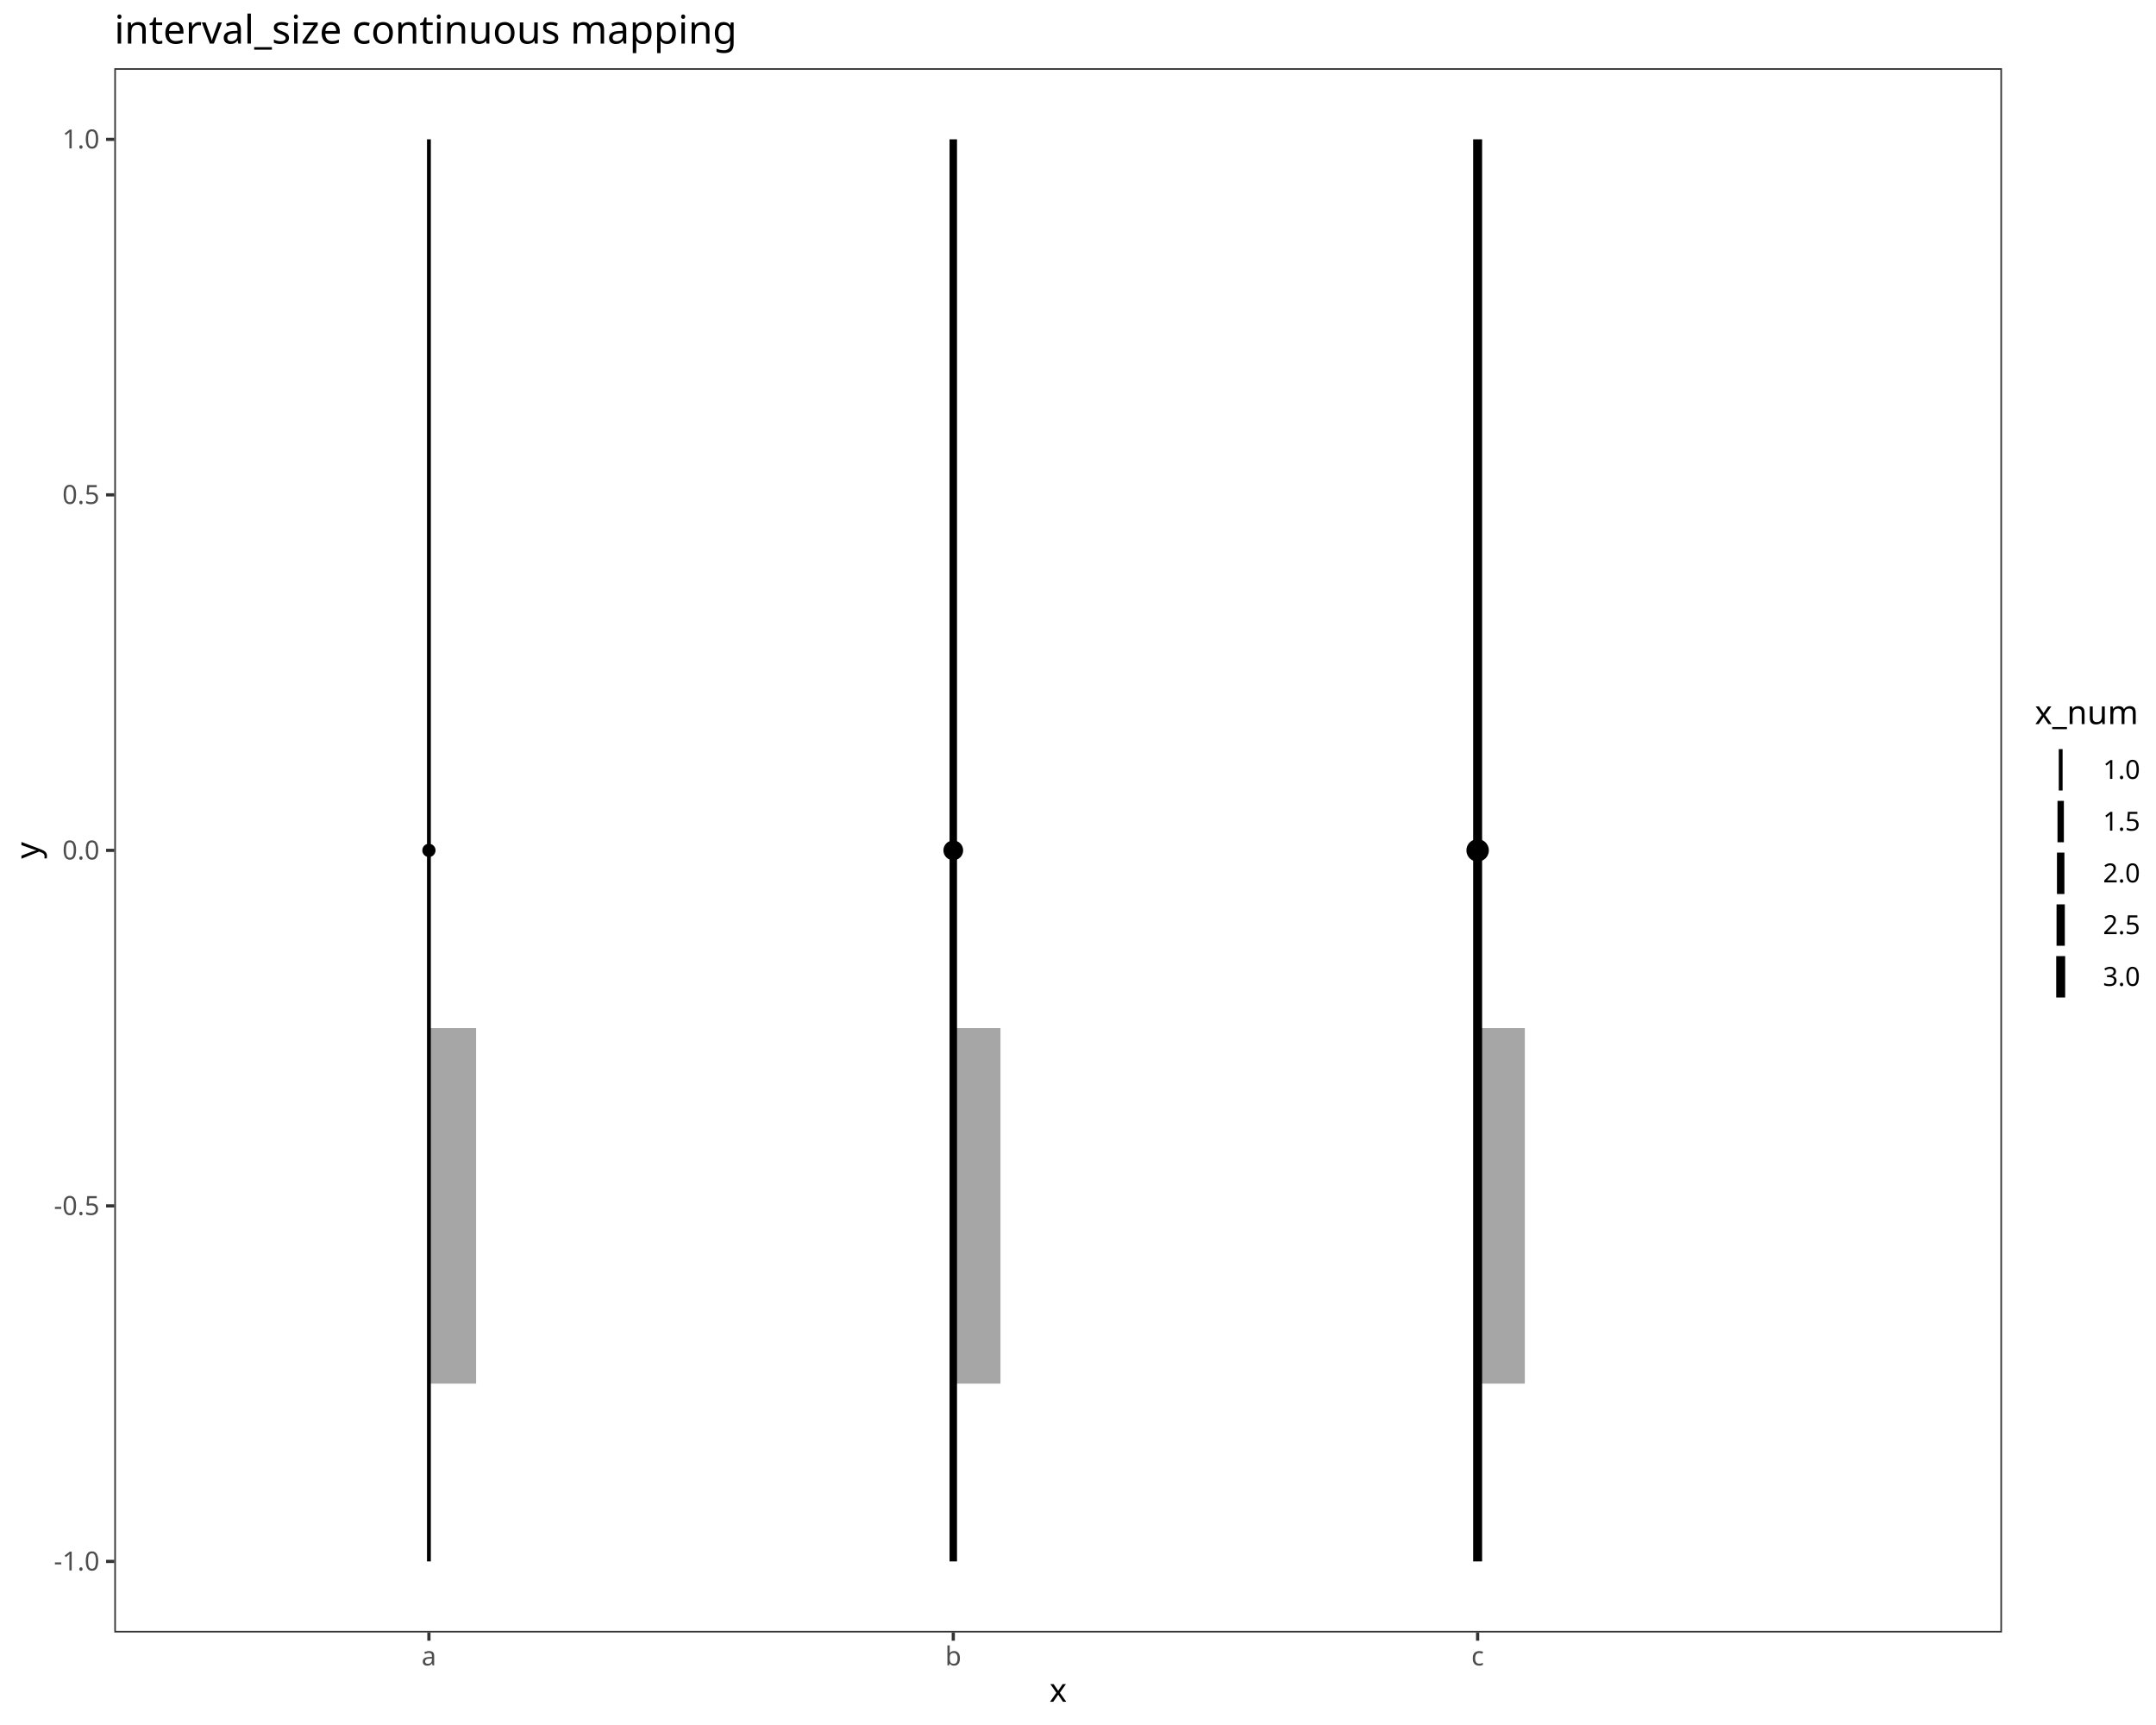
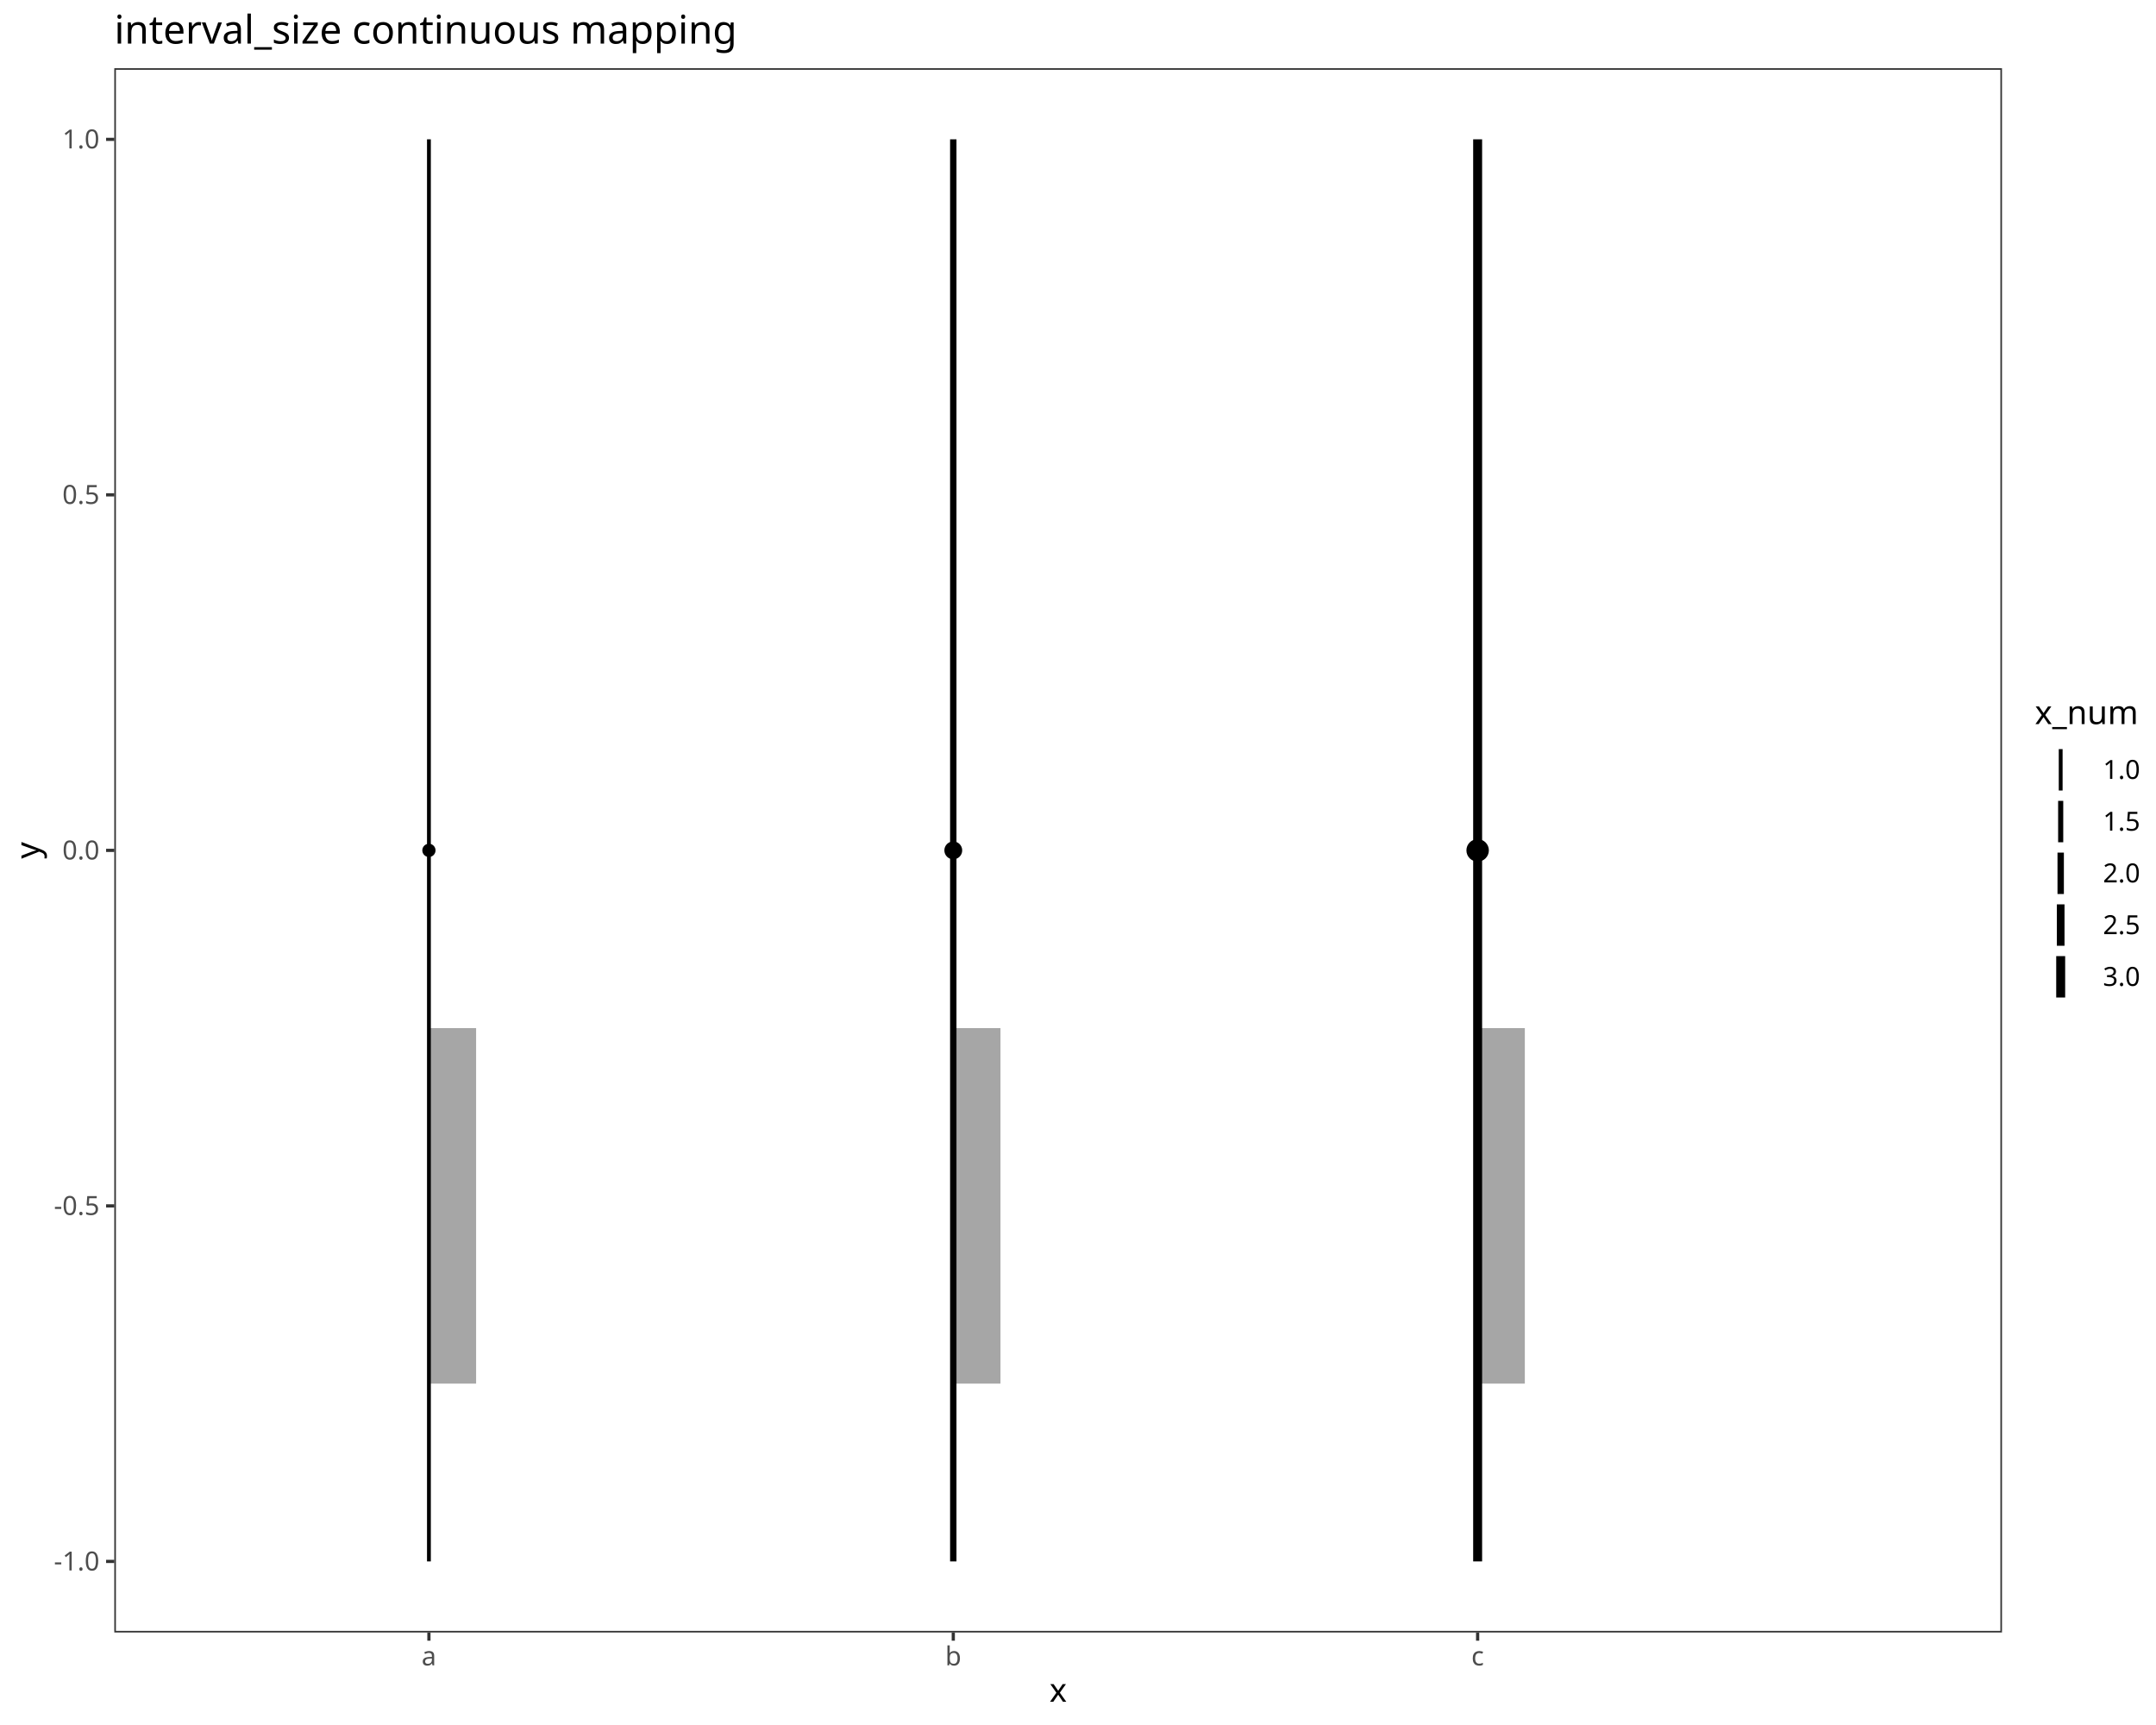
<svg xmlns="http://www.w3.org/2000/svg" class="svglite" data-engine-version="2.0" width="720.00pt" height="576.00pt" viewBox="0 0 720.00 576.00">
  <defs>
    <style type="text/css">
    .svglite line, .svglite polyline, .svglite polygon, .svglite path, .svglite rect, .svglite circle {
      fill: none;
      stroke: #000000;
      stroke-linecap: round;
      stroke-linejoin: round;
      stroke-miterlimit: 10.00;
    }
  </style>
  </defs>
  <rect width="100%" height="100%" style="stroke: none; fill: #FFFFFF;" />
  <defs>
    <clipPath id="cpMC4wMHw3MjAuMDB8MC4wMHw1NzYuMDA=">
      <rect x="0.00" y="0.00" width="720.00" height="576.00" />
    </clipPath>
  </defs>
  <g clip-path="url(#cpMC4wMHw3MjAuMDB8MC4wMHw1NzYuMDA=)">
    <rect x="0.00" y="0.00" width="720.00" height="576.00" style="stroke-width: 1.07; stroke: #FFFFFF; fill: #FFFFFF;" />
  </g>
  <defs>
    <clipPath id="cpMzguMTd8NjY4LjU3fDIyLjc4fDU0NS4xMQ==">
      <rect x="38.17" y="22.78" width="630.40" height="522.33" />
    </clipPath>
  </defs>
  <g clip-path="url(#cpMzguMTd8NjY4LjU3fDIyLjc4fDU0NS4xMQ==)">
    <rect x="38.17" y="22.78" width="630.40" height="522.33" style="stroke-width: 1.07; stroke: none; fill: #FFFFFF;" />
    <polygon points="509.22,462.01 509.22,343.30 493.46,343.30 493.46,462.01 " style="stroke-width: 2.13; stroke: none; fill: #A6A6A6;" />
    <polygon points="334.11,462.01 334.11,343.30 318.35,343.30 318.35,462.01 " style="stroke-width: 2.13; stroke: none; fill: #A6A6A6;" />
    <polygon points="159.00,462.01 159.00,343.30 143.24,343.30 143.24,462.01 " style="stroke-width: 2.13; stroke: none; fill: #A6A6A6;" />
    <line x1="143.24" y1="521.37" x2="143.24" y2="46.53" style="stroke-width: 1.28; stroke-linecap: butt;" />
-     <line x1="318.35" y1="521.37" x2="318.35" y2="46.53" style="stroke-width: 2.49; stroke-linecap: butt;" />
+     <line x1="318.35" y1="521.37" x2="318.35" y2="46.53" style="stroke-width: 2.13; stroke-linecap: butt;" />
    <line x1="493.46" y1="521.37" x2="493.46" y2="46.53" style="stroke-width: 2.99; stroke-linecap: butt;" />
    <circle cx="143.24" cy="283.95" r="1.68" style="stroke-width: 1.06; fill: #000000;" />
-     <circle cx="318.35" cy="283.95" r="2.77" style="stroke-width: 1.06; fill: #000000;" />
+     <circle cx="318.35" cy="283.95" r="2.45" style="stroke-width: 1.06; fill: #000000;" />
    <circle cx="493.46" cy="283.95" r="3.22" style="stroke-width: 1.06; fill: #000000;" />
    <rect x="38.17" y="22.78" width="630.40" height="522.33" style="stroke-width: 1.07; stroke: #333333;" />
  </g>
  <g clip-path="url(#cpMC4wMHw3MjAuMDB8MC4wMHw1NzYuMDA=)">
    <text x="33.24" y="524.40" text-anchor="end" style="font-size: 8.80px; fill: #4D4D4D; font-family: sans;" textLength="15.16px" lengthAdjust="spacingAndGlyphs">-1.0</text>
    <text x="33.24" y="405.69" text-anchor="end" style="font-size: 8.80px; fill: #4D4D4D; font-family: sans;" textLength="15.16px" lengthAdjust="spacingAndGlyphs">-0.5</text>
    <text x="33.24" y="286.98" text-anchor="end" style="font-size: 8.80px; fill: #4D4D4D; font-family: sans;" textLength="12.23px" lengthAdjust="spacingAndGlyphs">0.0</text>
    <text x="33.24" y="168.26" text-anchor="end" style="font-size: 8.80px; fill: #4D4D4D; font-family: sans;" textLength="12.23px" lengthAdjust="spacingAndGlyphs">0.5</text>
    <text x="33.24" y="49.55" text-anchor="end" style="font-size: 8.80px; fill: #4D4D4D; font-family: sans;" textLength="12.23px" lengthAdjust="spacingAndGlyphs">1.0</text>
    <polyline points="35.43,521.37 38.17,521.37 " style="stroke-width: 1.07; stroke: #333333; stroke-linecap: butt;" />
    <polyline points="35.43,402.66 38.17,402.66 " style="stroke-width: 1.07; stroke: #333333; stroke-linecap: butt;" />
    <polyline points="35.43,283.95 38.17,283.95 " style="stroke-width: 1.07; stroke: #333333; stroke-linecap: butt;" />
    <polyline points="35.43,165.24 38.17,165.24 " style="stroke-width: 1.07; stroke: #333333; stroke-linecap: butt;" />
    <polyline points="35.43,46.53 38.17,46.53 " style="stroke-width: 1.07; stroke: #333333; stroke-linecap: butt;" />
    <polyline points="143.24,547.85 143.24,545.11 " style="stroke-width: 1.07; stroke: #333333; stroke-linecap: butt;" />
    <polyline points="318.35,547.85 318.35,545.11 " style="stroke-width: 1.07; stroke: #333333; stroke-linecap: butt;" />
    <polyline points="493.46,547.85 493.46,545.11 " style="stroke-width: 1.07; stroke: #333333; stroke-linecap: butt;" />
    <text x="143.24" y="556.10" text-anchor="middle" style="font-size: 8.80px; fill: #4D4D4D; font-family: sans;" textLength="4.89px" lengthAdjust="spacingAndGlyphs">a</text>
    <text x="318.35" y="556.10" text-anchor="middle" style="font-size: 8.80px; fill: #4D4D4D; font-family: sans;" textLength="4.89px" lengthAdjust="spacingAndGlyphs">b</text>
    <text x="493.46" y="556.10" text-anchor="middle" style="font-size: 8.80px; fill: #4D4D4D; font-family: sans;" textLength="4.40px" lengthAdjust="spacingAndGlyphs">c</text>
    <text x="353.37" y="568.24" text-anchor="middle" style="font-size: 11.00px; font-family: sans;" textLength="5.50px" lengthAdjust="spacingAndGlyphs">x</text>
    <text transform="translate(13.05,283.95) rotate(-90)" text-anchor="middle" style="font-size: 11.00px; font-family: sans;" textLength="5.50px" lengthAdjust="spacingAndGlyphs">y</text>
    <rect x="679.53" y="233.08" width="34.99" height="101.73" style="stroke-width: 1.07; stroke: none; fill: #FFFFFF;" />
    <text x="679.53" y="241.79" style="font-size: 11.00px; font-family: sans;" textLength="33.03px" lengthAdjust="spacingAndGlyphs">x_num</text>
    <rect x="679.53" y="248.41" width="17.28" height="17.28" style="stroke-width: 1.07; stroke: none; fill: #FFFFFF;" />
    <line x1="688.17" y1="263.97" x2="688.17" y2="250.14" style="stroke-width: 1.28; stroke-linecap: butt;" />
    <rect x="679.53" y="265.69" width="17.28" height="17.28" style="stroke-width: 1.07; stroke: none; fill: #FFFFFF;" />
-     <line x1="688.17" y1="281.25" x2="688.17" y2="267.42" style="stroke-width: 2.13; stroke-linecap: butt;" />
+     <line x1="688.17" y1="281.25" x2="688.17" y2="267.42" style="stroke-width: 1.71; stroke-linecap: butt;" />
    <rect x="679.53" y="282.97" width="17.28" height="17.28" style="stroke-width: 1.07; stroke: none; fill: #FFFFFF;" />
-     <line x1="688.17" y1="298.53" x2="688.17" y2="284.70" style="stroke-width: 2.49; stroke-linecap: butt;" />
+     <line x1="688.17" y1="298.53" x2="688.17" y2="284.70" style="stroke-width: 2.13; stroke-linecap: butt;" />
    <rect x="679.53" y="300.25" width="17.28" height="17.28" style="stroke-width: 1.07; stroke: none; fill: #FFFFFF;" />
-     <line x1="688.17" y1="315.81" x2="688.17" y2="301.98" style="stroke-width: 2.76; stroke-linecap: butt;" />
+     <line x1="688.17" y1="315.81" x2="688.17" y2="301.98" style="stroke-width: 2.56; stroke-linecap: butt;" />
    <rect x="679.53" y="317.53" width="17.28" height="17.28" style="stroke-width: 1.07; stroke: none; fill: #FFFFFF;" />
    <line x1="688.17" y1="333.09" x2="688.17" y2="319.26" style="stroke-width: 2.99; stroke-linecap: butt;" />
    <text x="702.29" y="260.08" style="font-size: 8.80px; font-family: sans;" textLength="12.23px" lengthAdjust="spacingAndGlyphs">1.0</text>
    <text x="702.29" y="277.36" style="font-size: 8.80px; font-family: sans;" textLength="12.23px" lengthAdjust="spacingAndGlyphs">1.5</text>
    <text x="702.29" y="294.64" style="font-size: 8.80px; font-family: sans;" textLength="12.23px" lengthAdjust="spacingAndGlyphs">2.0</text>
    <text x="702.29" y="311.92" style="font-size: 8.80px; font-family: sans;" textLength="12.23px" lengthAdjust="spacingAndGlyphs">2.5</text>
    <text x="702.29" y="329.20" style="font-size: 8.80px; font-family: sans;" textLength="12.23px" lengthAdjust="spacingAndGlyphs">3.0</text>
    <text x="38.17" y="14.56" style="font-size: 13.20px; font-family: sans;" textLength="195.21px" lengthAdjust="spacingAndGlyphs">interval_size continuous mapping</text>
  </g>
</svg>
